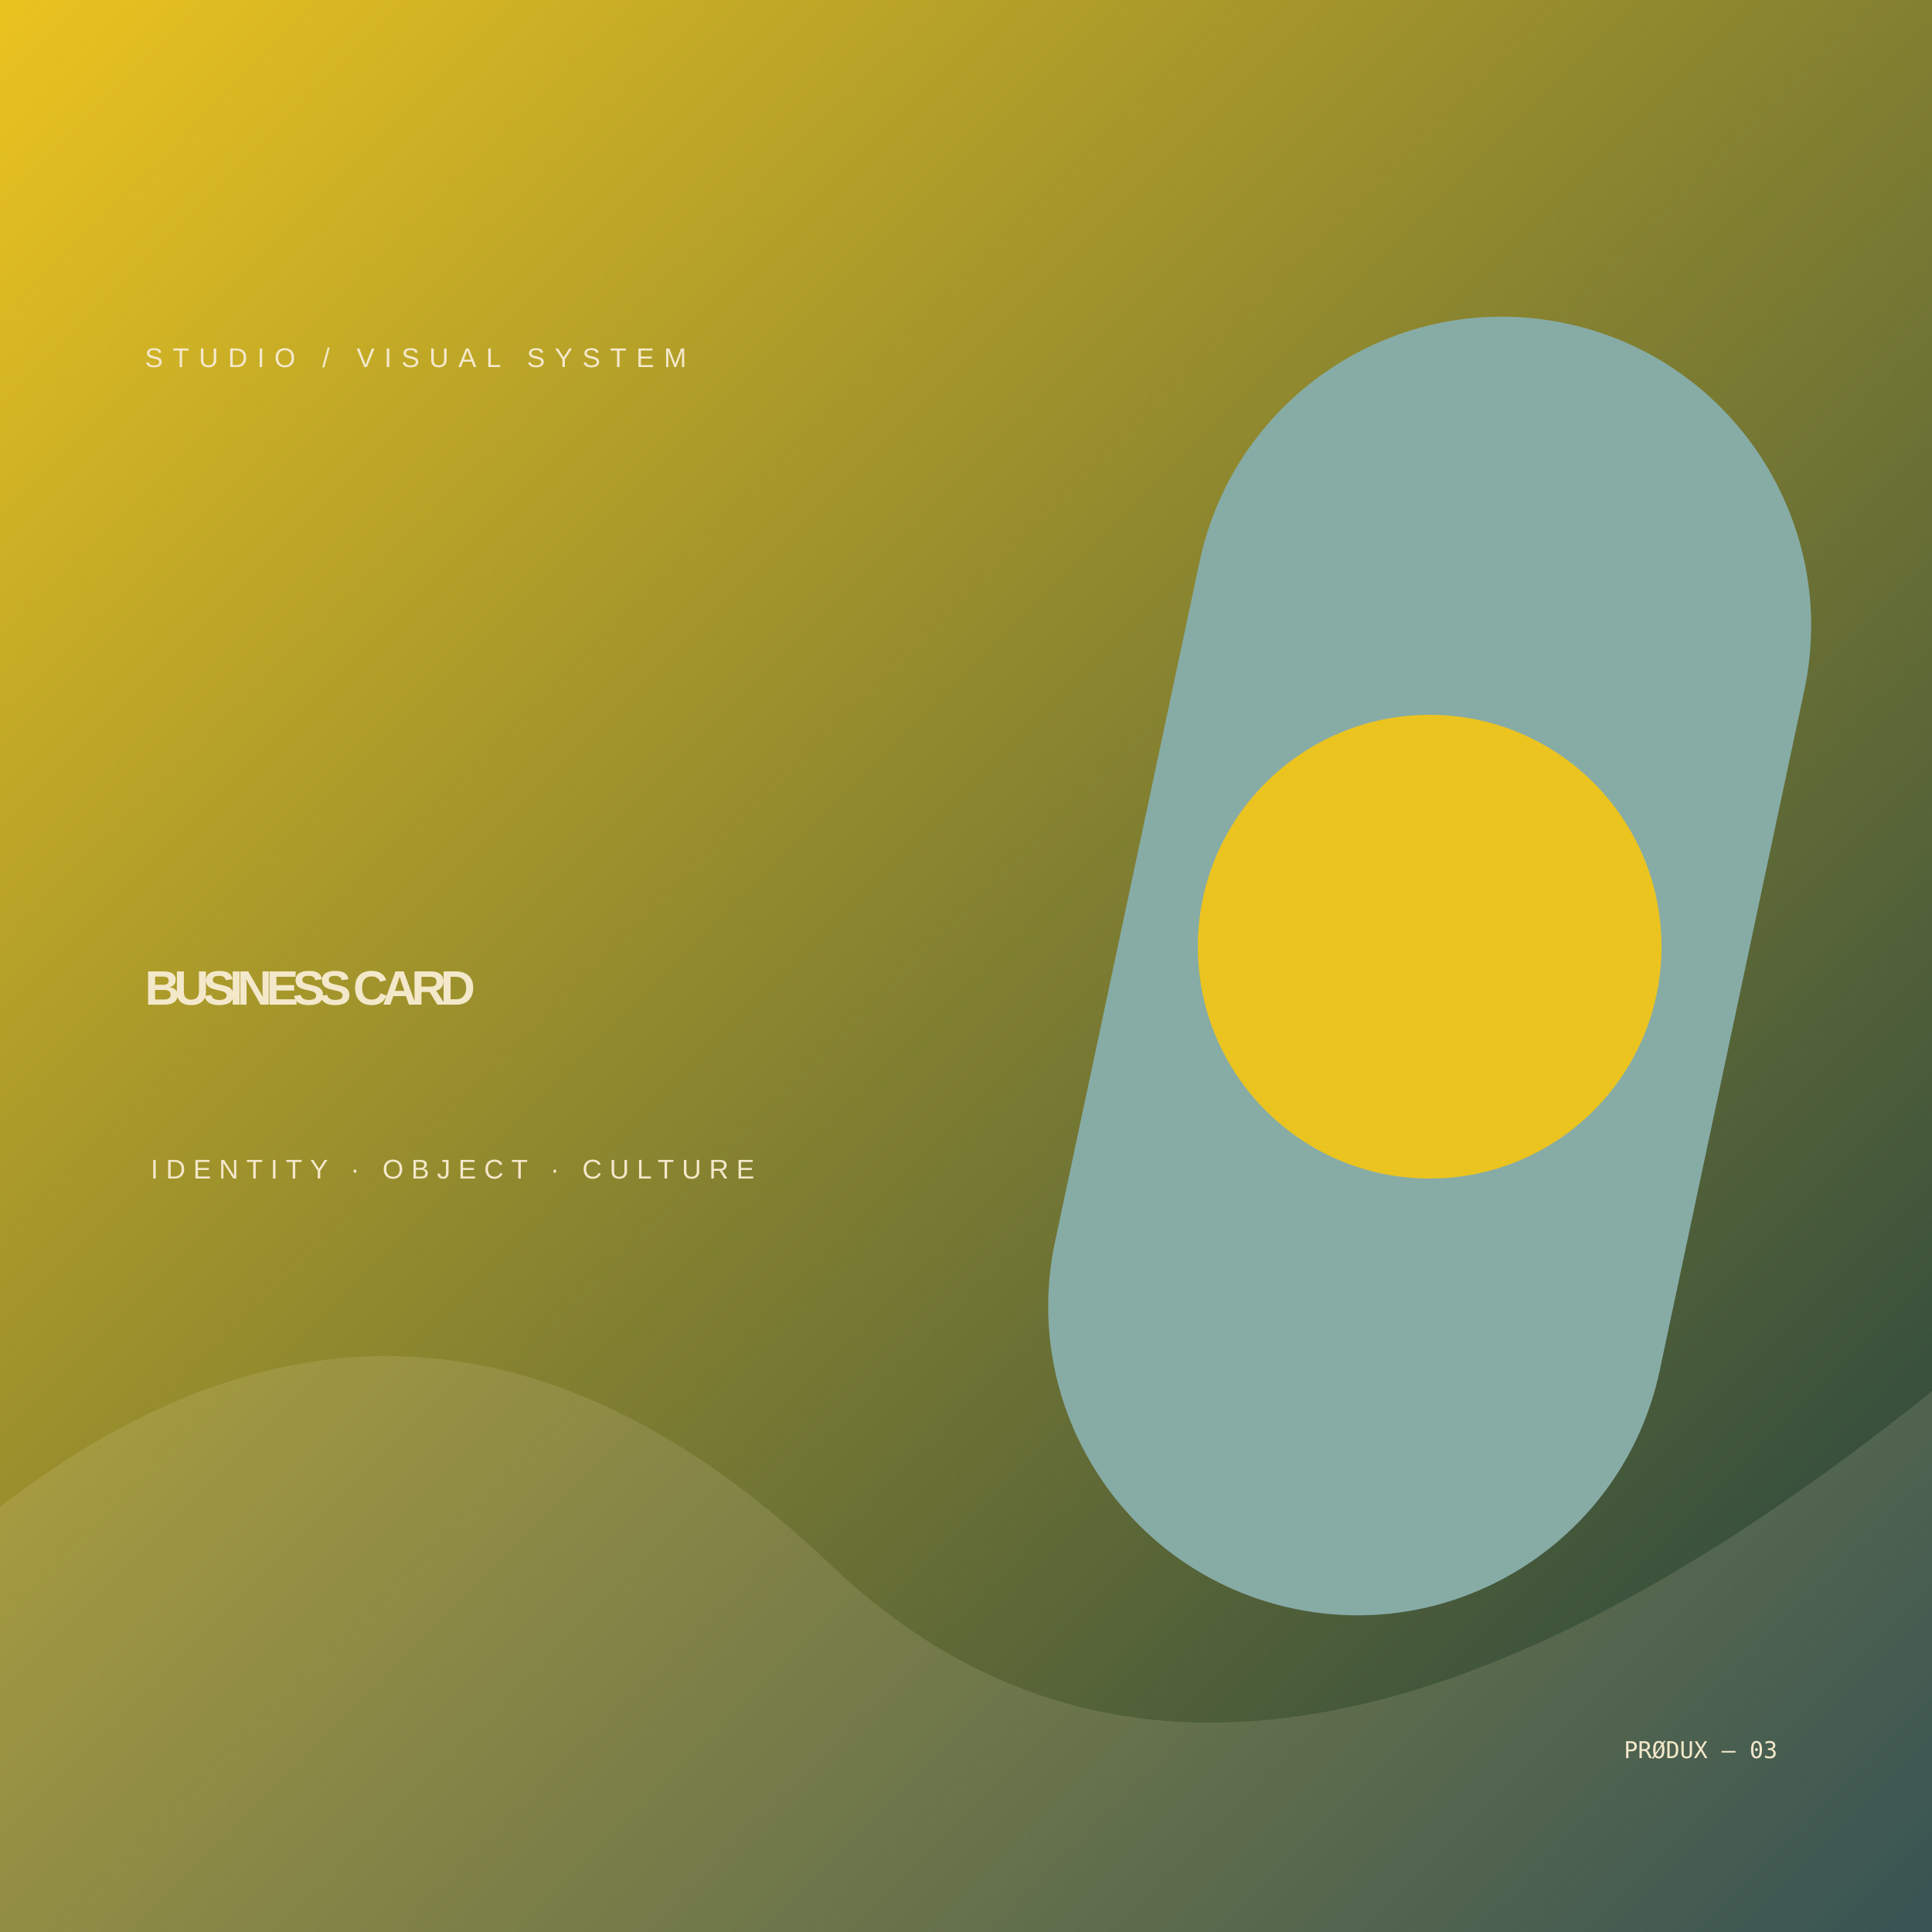
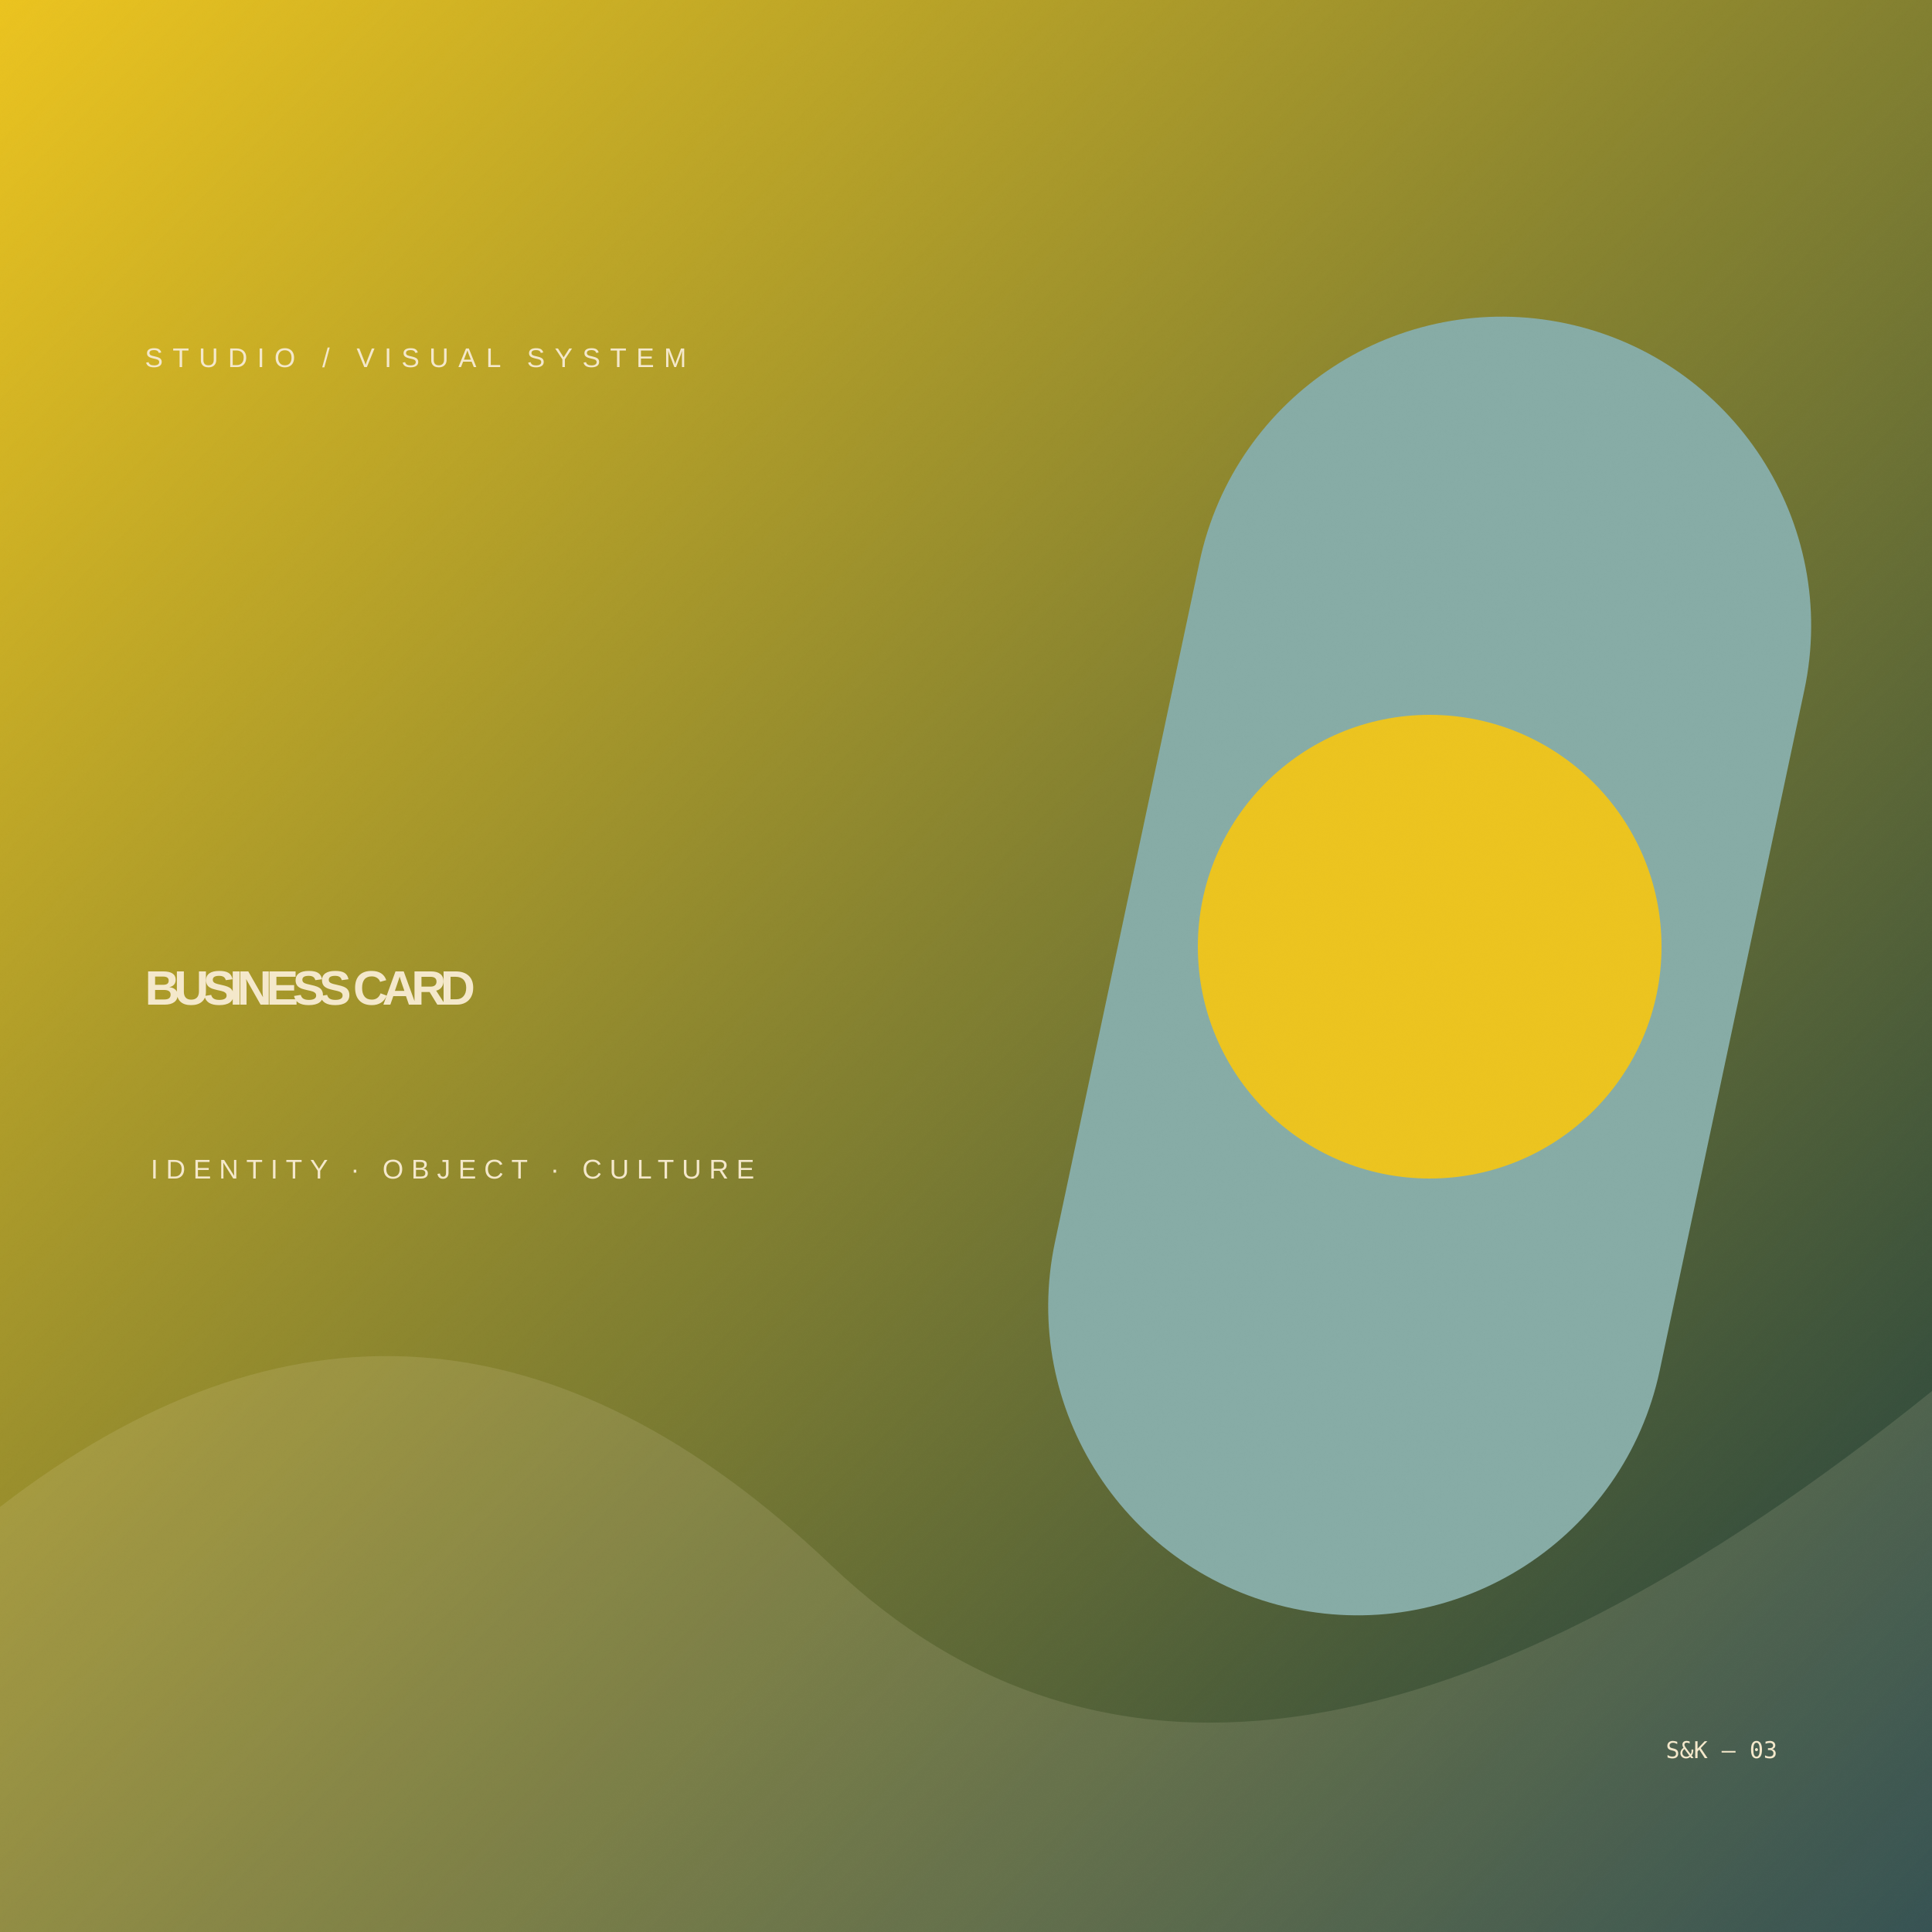
<svg xmlns="http://www.w3.org/2000/svg" width="1000" height="1000" viewBox="0 0 1000 1000">
  <defs>
    <linearGradient id="g" x1="0" y1="0" x2="1" y2="1">
      <stop stop-color="#ecc41f" />
      <stop offset="1" stop-color="#193c41" />
    </linearGradient>
    <filter id="noise">
      <feTurbulence baseFrequency=".7" numOctaves="2" stitchTiles="stitch" />
      <feColorMatrix values=".4 0 0 0 .2 .4 0 0 0 .2 .4 0 0 0 .2 0 0 0 .12 0" />
    </filter>
  </defs>
  <rect width="100%" height="100%" fill="url(#g)" />
  <rect x="580" y="160" width="320" height="680" rx="160" fill="#87aca6" transform="rotate(12 740 500)" />
  <circle cx="740" cy="490" r="120" fill="#ecc41f" />
  <path d="M0 780Q220 610 430 810T1000 720V1000H0Z" fill="#f4e8cb" opacity=".13" />
  <rect width="100%" height="100%" filter="url(#noise)" opacity=".14" />
  <text x="75" y="190" fill="#f4e8cb" font-family="Arial,sans-serif" font-size="14" letter-spacing="5">STUDIO / VISUAL SYSTEM</text>
  <text x="75" y="520" fill="#f4e8cb" font-family="Arial,sans-serif" font-size="25" font-weight="600" letter-spacing="-3">BUSINESS CARD</text>
  <text x="78" y="610" fill="#f4e8cb" font-family="Arial,sans-serif" font-size="14" letter-spacing="4">IDENTITY · OBJECT · CULTURE</text>
-   <text x="920" y="910" text-anchor="end" fill="#f4e8cb" font-family="monospace" font-size="12">PRØDUX — 03</text>
+   <text x="920" y="910" text-anchor="end" fill="#f4e8cb" font-family="monospace" font-size="12">S&amp;K — 03</text>
</svg>
